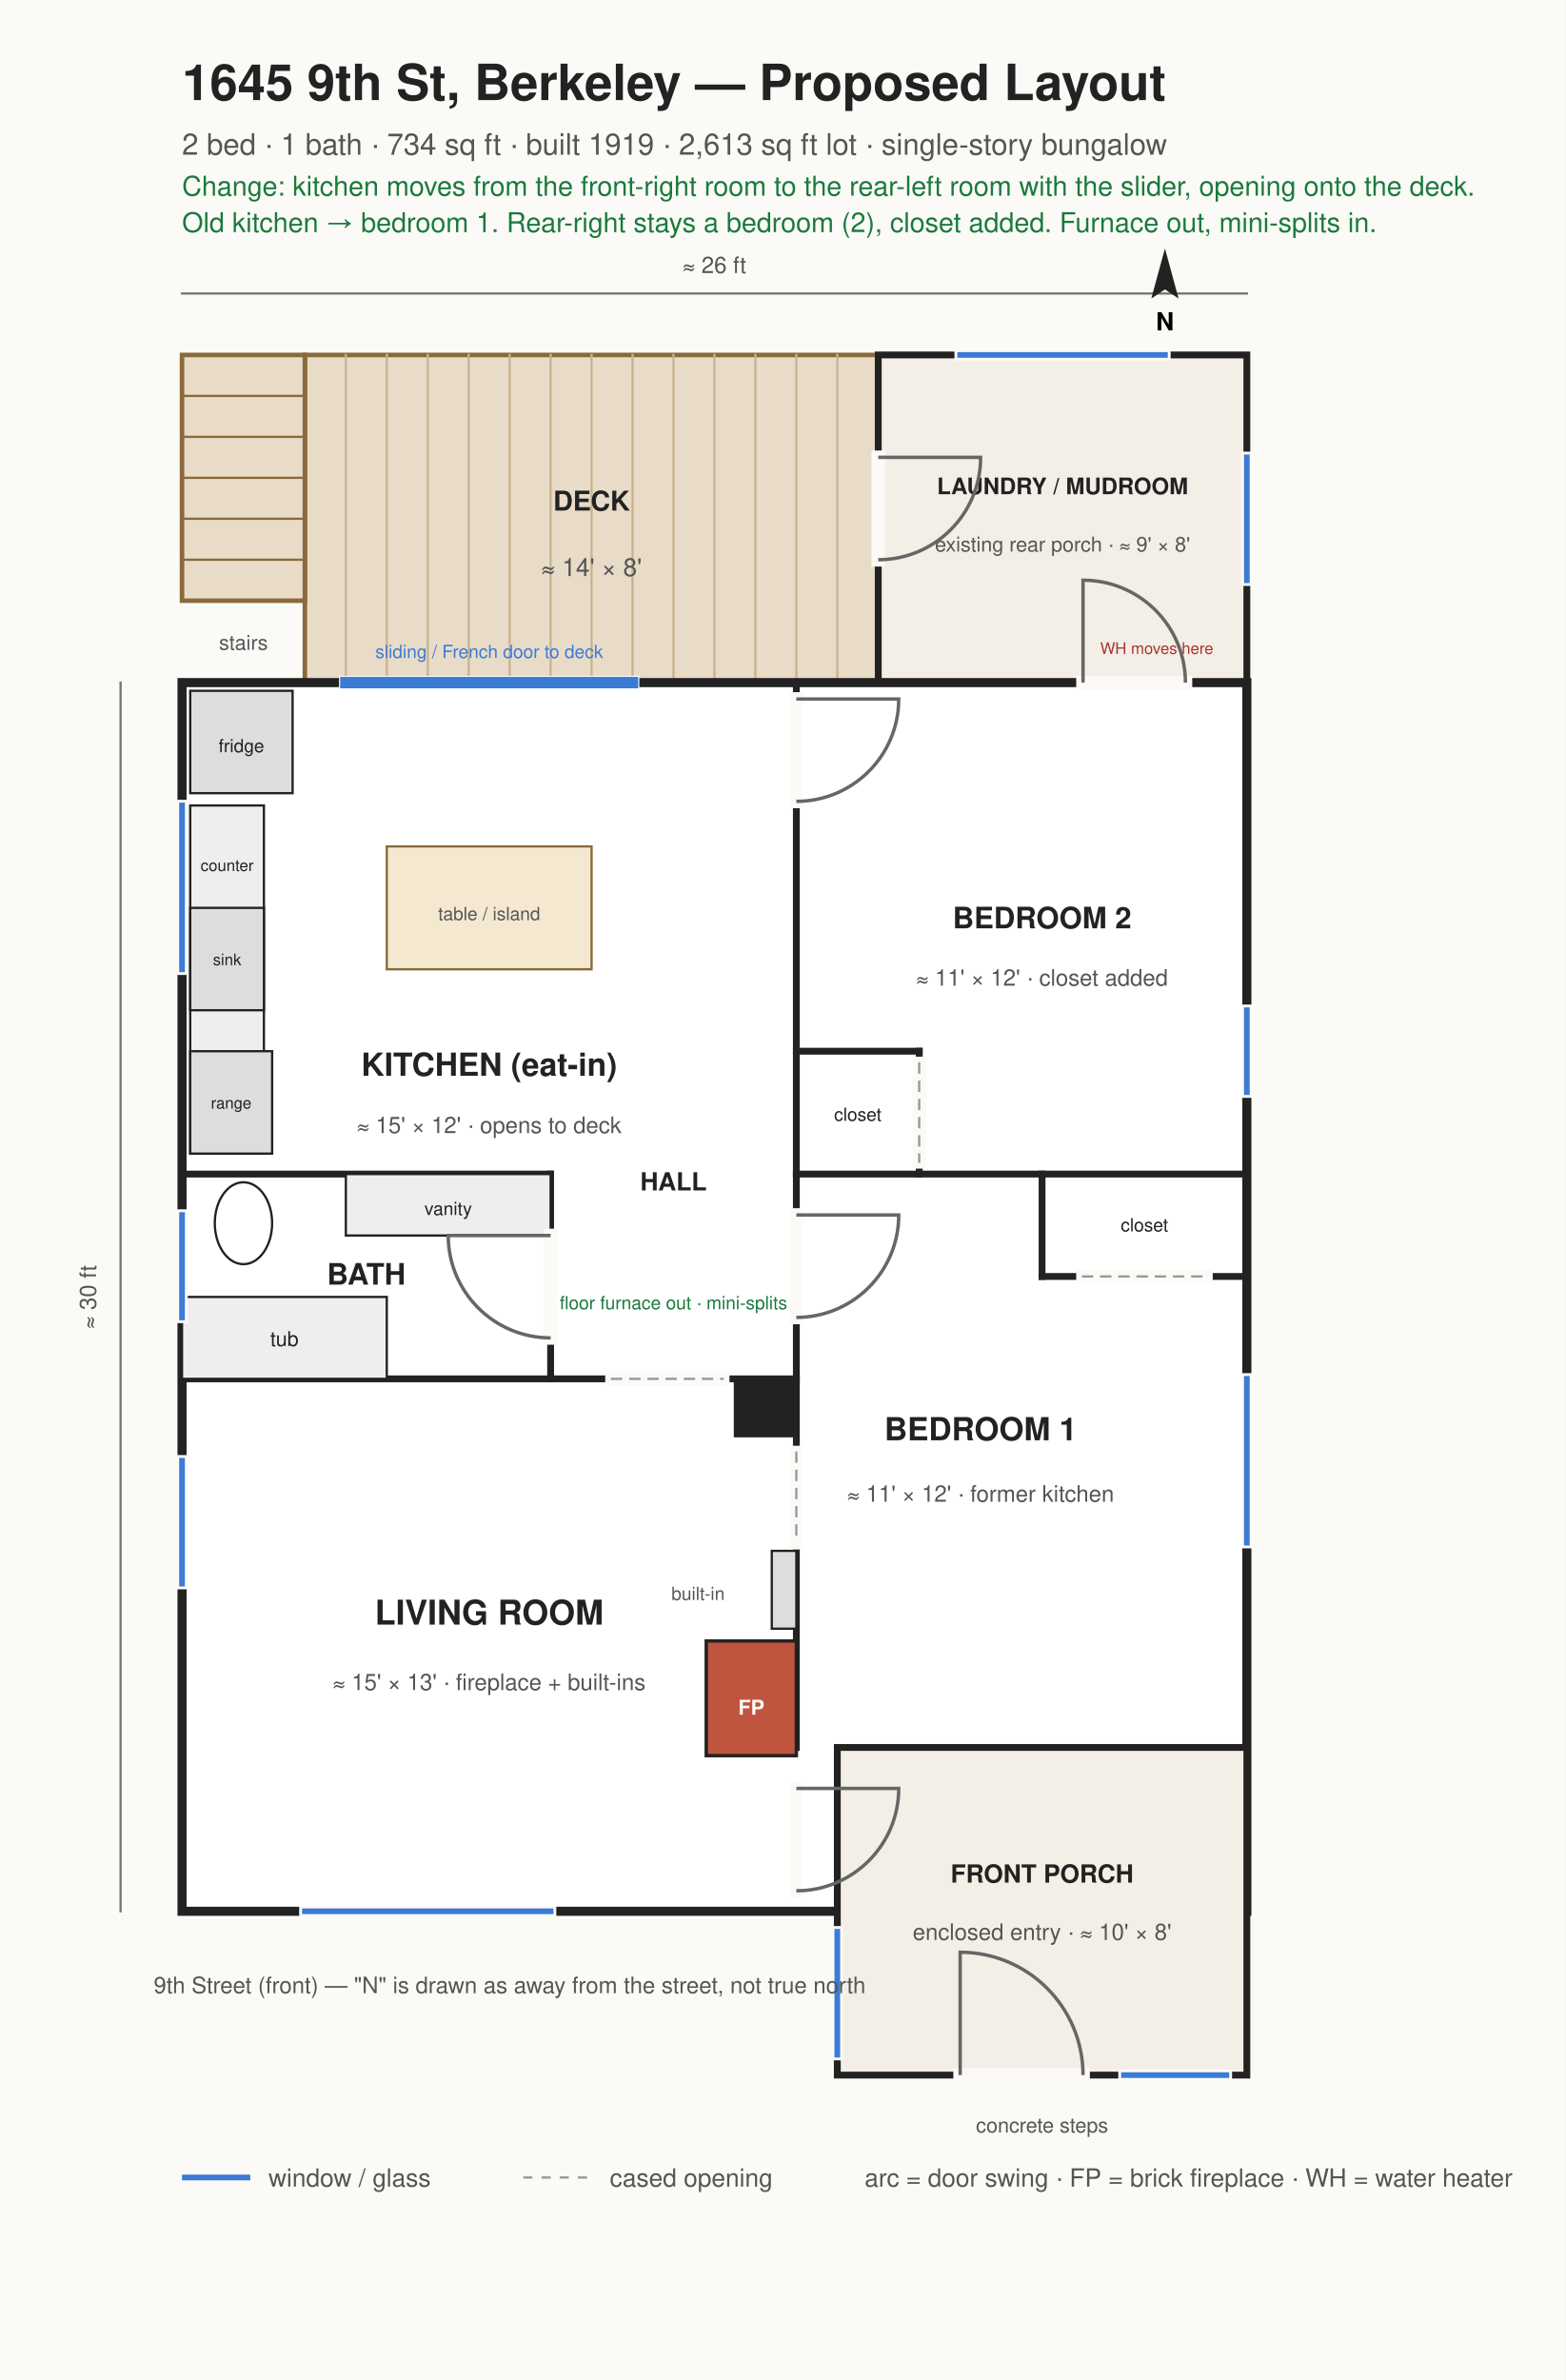
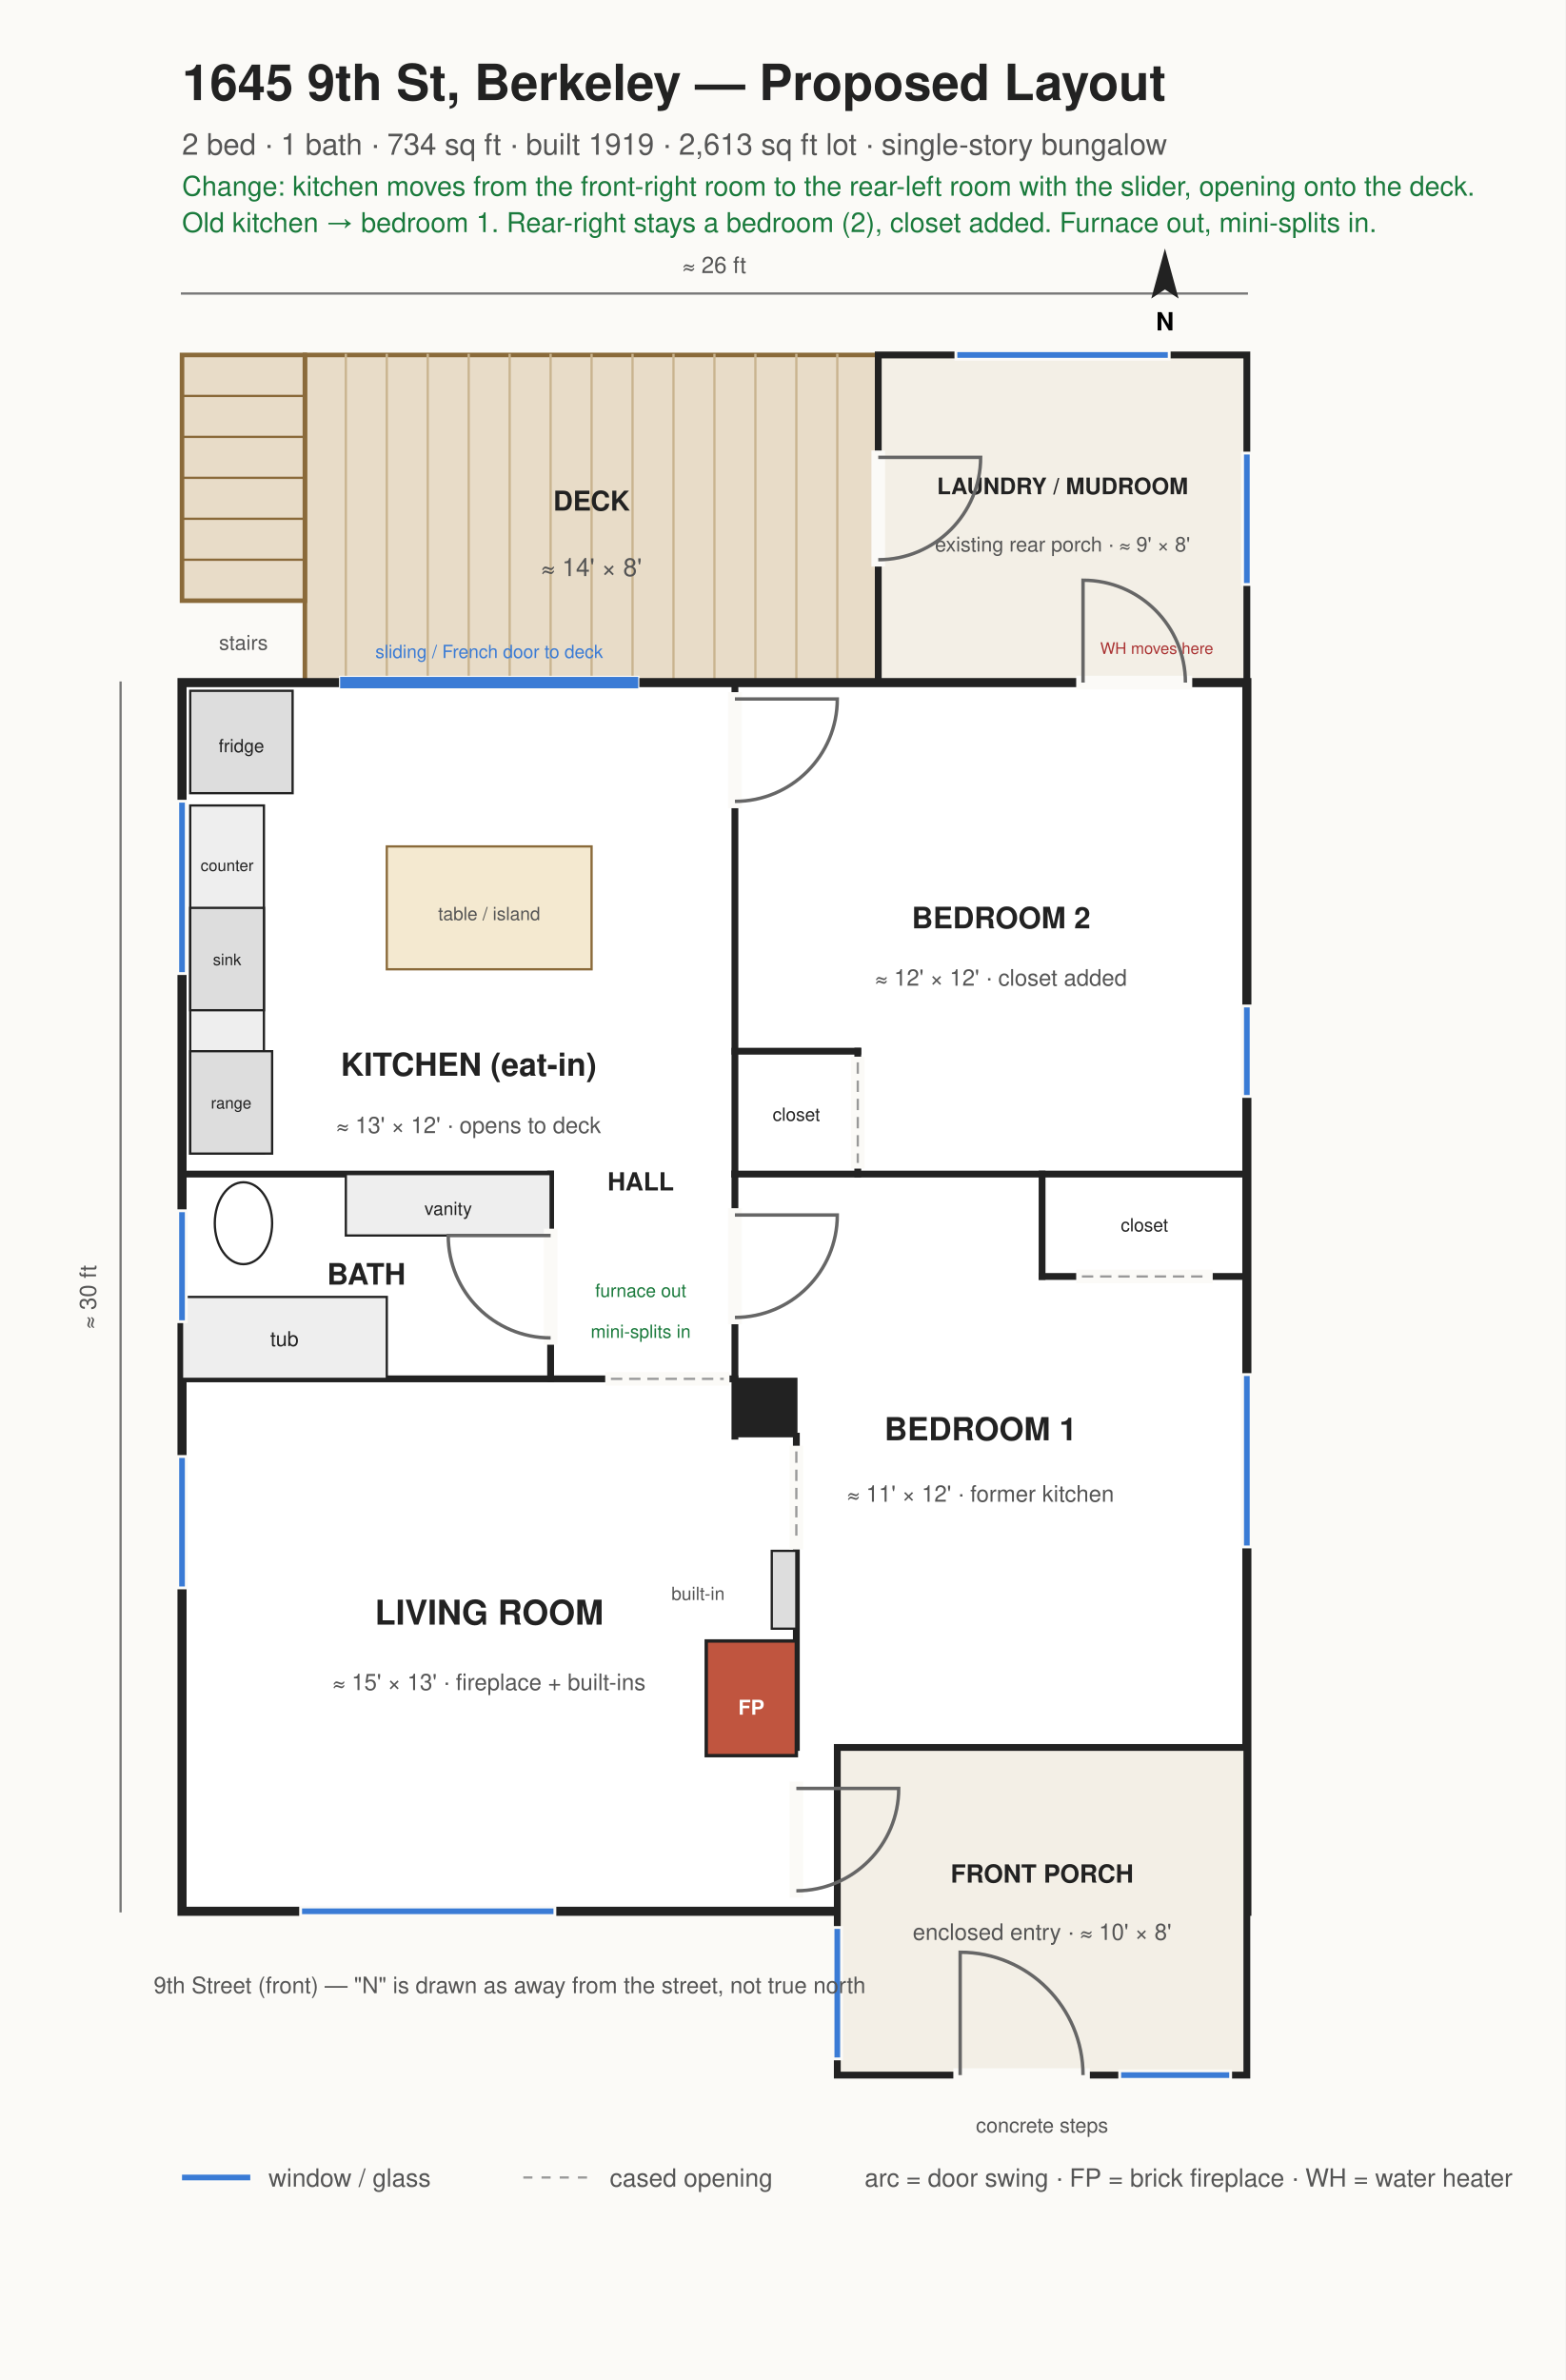
<svg xmlns="http://www.w3.org/2000/svg" width="688" height="1046" viewBox="0 0 688 1046" font-family="Helvetica, Arial, sans-serif">
  <rect width="688" height="1046" fill="#fbfaf7" />
  <text x="80" y="44" font-size="22" font-weight="bold" fill="#222">1645 9th St, Berkeley — Proposed Layout</text>
  <text x="80" y="68" font-size="13" fill="#555">2 bed · 1 bath · 734 sq ft · built 1919 · 2,613 sq ft lot · single-story bungalow</text>
  <text x="80" y="86" font-size="12" fill="#1a7a3c">Change: kitchen moves from the front-right room to the rear-left room with the slider, opening onto the deck.</text>
  <text x="80" y="102" font-size="12" fill="#1a7a3c">Old kitchen → bedroom 1. Rear-right stays a bedroom (2), closet added. Furnace out, mini-splits in.</text>
  <rect x="134" y="156" width="252" height="144" fill="#e8dcc8" stroke="#8a6a3a" stroke-width="2" />
  <line x1="152" y1="156" x2="152" y2="300" stroke="#c9b48f" stroke-width="1" stroke-linecap="square" />
  <line x1="170" y1="156" x2="170" y2="300" stroke="#c9b48f" stroke-width="1" stroke-linecap="square" />
  <line x1="188" y1="156" x2="188" y2="300" stroke="#c9b48f" stroke-width="1" stroke-linecap="square" />
  <line x1="206" y1="156" x2="206" y2="300" stroke="#c9b48f" stroke-width="1" stroke-linecap="square" />
  <line x1="224" y1="156" x2="224" y2="300" stroke="#c9b48f" stroke-width="1" stroke-linecap="square" />
  <line x1="242" y1="156" x2="242" y2="300" stroke="#c9b48f" stroke-width="1" stroke-linecap="square" />
  <line x1="260" y1="156" x2="260" y2="300" stroke="#c9b48f" stroke-width="1" stroke-linecap="square" />
  <line x1="278" y1="156" x2="278" y2="300" stroke="#c9b48f" stroke-width="1" stroke-linecap="square" />
  <line x1="296" y1="156" x2="296" y2="300" stroke="#c9b48f" stroke-width="1" stroke-linecap="square" />
  <line x1="314" y1="156" x2="314" y2="300" stroke="#c9b48f" stroke-width="1" stroke-linecap="square" />
  <line x1="332" y1="156" x2="332" y2="300" stroke="#c9b48f" stroke-width="1" stroke-linecap="square" />
  <line x1="350" y1="156" x2="350" y2="300" stroke="#c9b48f" stroke-width="1" stroke-linecap="square" />
  <line x1="368" y1="156" x2="368" y2="300" stroke="#c9b48f" stroke-width="1" stroke-linecap="square" />
  <text x="260" y="224.4" font-size="12" text-anchor="middle" fill="#222" font-weight="bold">DECK</text>
  <text x="260" y="253.2" font-size="11" text-anchor="middle" fill="#555" font-weight="normal">≈ 14' × 8'</text>
  <rect x="80" y="156" width="54" height="108" fill="#e8dcc8" stroke="#8a6a3a" stroke-width="2" />
  <line x1="80" y1="174" x2="134" y2="174" stroke="#8a6a3a" stroke-width="1" stroke-linecap="square" />
  <line x1="80" y1="192" x2="134" y2="192" stroke="#8a6a3a" stroke-width="1" stroke-linecap="square" />
  <line x1="80" y1="210" x2="134" y2="210" stroke="#8a6a3a" stroke-width="1" stroke-linecap="square" />
  <line x1="80" y1="228" x2="134" y2="228" stroke="#8a6a3a" stroke-width="1" stroke-linecap="square" />
  <line x1="80" y1="246" x2="134" y2="246" stroke="#8a6a3a" stroke-width="1" stroke-linecap="square" />
  <text x="107.0" y="285.6" font-size="9" text-anchor="middle" fill="#555" font-weight="normal">stairs</text>
  <rect x="386" y="156" width="162" height="144" fill="#f3efe6" stroke="#222" stroke-width="3" />
  <text x="467.0" y="217.2" font-size="10" text-anchor="middle" fill="#222" font-weight="bold">LAUNDRY / MUDROOM</text>
  <text x="467.0" y="242.4" font-size="9" text-anchor="middle" fill="#555" font-weight="normal">existing rear porch · ≈ 9' × 8'</text>
  <line x1="422" y1="156" x2="512" y2="156" stroke="#fbfaf7" stroke-width="5" stroke-linecap="square" />
  <line x1="422" y1="156" x2="512" y2="156" stroke="#3a7bd5" stroke-width="2.5" stroke-linecap="square" />
  <line x1="386" y1="201.0" x2="386" y2="246.0" stroke="#fbfaf7" stroke-width="6" stroke-linecap="square" />
  <path d="M386,201.0 L431.0,201.0 A45.0,45.0 0 0 1 386,246.0" fill="none" stroke="#666" stroke-width="1.5" />
  <line x1="548" y1="201.0" x2="548" y2="255.0" stroke="#fbfaf7" stroke-width="5" stroke-linecap="square" />
  <line x1="548" y1="201.0" x2="548" y2="255.0" stroke="#3a7bd5" stroke-width="2.5" stroke-linecap="square" />
  <rect x="80" y="300" width="468" height="540" fill="#fff" stroke="#222" stroke-width="4" />
  <rect x="368" y="768" width="180" height="144" fill="#f3efe6" stroke="#222" stroke-width="3" />
  <text x="458" y="827.4" font-size="11" text-anchor="middle" fill="#222" font-weight="bold">FRONT PORCH</text>
  <text x="458" y="852.6" font-size="10" text-anchor="middle" fill="#555" font-weight="normal">enclosed entry · ≈ 10' × 8'</text>
  <line x1="422" y1="912" x2="476" y2="912" stroke="#fbfaf7" stroke-width="6" stroke-linecap="square" />
  <path d="M422,912 L422,858 A54,54 0 0 1 476,912" fill="none" stroke="#666" stroke-width="1.5" />
  <line x1="368" y1="849.0" x2="368" y2="903.0" stroke="#fbfaf7" stroke-width="5" stroke-linecap="square" />
  <line x1="368" y1="849.0" x2="368" y2="903.0" stroke="#3a7bd5" stroke-width="2.5" stroke-linecap="square" />
  <line x1="494" y1="912" x2="539.0" y2="912" stroke="#fbfaf7" stroke-width="5" stroke-linecap="square" />
  <line x1="494" y1="912" x2="539.0" y2="912" stroke="#3a7bd5" stroke-width="2.5" stroke-linecap="square" />
  <text x="458" y="937.2" font-size="9" text-anchor="middle" fill="#555" font-weight="normal">concrete steps</text>
-   <line x1="350" y1="300" x2="350" y2="516" stroke="#222" stroke-width="3" stroke-linecap="square" />
-   <line x1="350" y1="516" x2="548" y2="516" stroke="#222" stroke-width="3" stroke-linecap="square" />
+   <line x1="323.0" y1="300" x2="323.0" y2="516" stroke="#222" stroke-width="3" stroke-linecap="square" />
+   <line x1="323.0" y1="516" x2="548" y2="516" stroke="#222" stroke-width="3" stroke-linecap="square" />
  <line x1="80" y1="516" x2="242" y2="516" stroke="#222" stroke-width="3" stroke-linecap="square" />
-   <line x1="80" y1="606" x2="350" y2="606" stroke="#222" stroke-width="3" stroke-linecap="square" />
+   <line x1="80" y1="606" x2="323.0" y2="606" stroke="#222" stroke-width="3" stroke-linecap="square" />
  <line x1="242" y1="516" x2="242" y2="606" stroke="#222" stroke-width="3" stroke-linecap="square" />
-   <line x1="350" y1="516" x2="350" y2="768" stroke="#222" stroke-width="3" stroke-linecap="square" />
+   <line x1="323.0" y1="516" x2="323.0" y2="631.2" stroke="#222" stroke-width="3" stroke-linecap="square" />
+   <line x1="350" y1="631.2" x2="350" y2="768" stroke="#222" stroke-width="3" stroke-linecap="square" />
  <line x1="458" y1="516" x2="458" y2="561.0" stroke="#222" stroke-width="3" stroke-linecap="square" />
  <line x1="458" y1="561.0" x2="548" y2="561.0" stroke="#222" stroke-width="3" stroke-linecap="square" />
  <rect x="310.4" y="721.2" width="39.6" height="50.4" fill="#c0553f" stroke="#222" stroke-width="1.5" />
  <text x="330.2" y="753.6" font-size="9" text-anchor="middle" fill="#fff" font-weight="bold">FP</text>
  <rect x="339.2" y="681.6" width="10.8" height="34.2" fill="#ddd" stroke="#222" stroke-width="1" />
  <text x="306.8" y="703.2" font-size="8" text-anchor="middle" fill="#555" font-weight="normal">built-in</text>
  <rect x="323.0" y="606" width="27.0" height="25.2" fill="#222" stroke="#222" stroke-width="1" />
  <line x1="350" y1="638.4" x2="350" y2="678" stroke="#fbfaf7" stroke-width="6" stroke-linecap="square" />
  <line x1="350" y1="638.4" x2="350" y2="678" stroke="#999" stroke-width="1" stroke-linecap="square" stroke-dasharray="4,4" />
  <rect x="80" y="570" width="90" height="36" fill="#eee" stroke="#222" stroke-width="1" />
  <text x="125.0" y="591.6" font-size="9" text-anchor="middle" fill="#222" font-weight="normal">tub</text>
  <rect x="152" y="516" width="90" height="27.0" fill="#eee" stroke="#222" stroke-width="1" />
  <text x="197.0" y="534" font-size="8" text-anchor="middle" fill="#222" font-weight="normal">vanity</text>
  <ellipse cx="107.0" cy="537.6" rx="12.6" ry="18" fill="#fff" stroke="#222" stroke-width="1" />
-   <text x="296" y="575.4" font-size="8" text-anchor="middle" fill="#1a7a3c" font-weight="normal">floor furnace out · mini-splits</text>
+   <text x="281.6" y="570" font-size="8" text-anchor="middle" fill="#1a7a3c" font-weight="normal">furnace out</text>
+   <text x="281.6" y="588" font-size="8" text-anchor="middle" fill="#1a7a3c" font-weight="normal">mini-splits in</text>
  <text x="161.0" y="564.6" font-size="13" text-anchor="middle" fill="#222" font-weight="bold">BATH</text>
-   <text x="296" y="523.2" font-size="11" text-anchor="middle" fill="#222" font-weight="bold">HALL</text>
+   <text x="281.6" y="523.2" font-size="11" text-anchor="middle" fill="#222" font-weight="bold">HALL</text>
  <line x1="152" y1="300" x2="278" y2="300" stroke="#fbfaf7" stroke-width="6" stroke-linecap="square" />
  <line x1="152" y1="300" x2="278" y2="300" stroke="#3a7bd5" stroke-width="5" stroke-linecap="square" />
  <text x="215.0" y="289.2" font-size="8" text-anchor="middle" fill="#3a7bd5" font-weight="normal">sliding / French door to deck</text>
  <rect x="83.6" y="303.6" width="45.0" height="45.0" fill="#ddd" stroke="#222" stroke-width="1" />
  <text x="106.1" y="330.6" font-size="8" text-anchor="middle" fill="#222" font-weight="normal">fridge</text>
  <rect x="83.6" y="354" width="32.4" height="153.0" fill="#eee" stroke="#222" stroke-width="1" />
  <text x="99.8" y="382.8" font-size="7" text-anchor="middle" fill="#222" font-weight="normal">counter</text>
  <rect x="83.6" y="399.0" width="32.4" height="45.0" fill="#ddd" stroke="#222" stroke-width="1" />
  <text x="99.8" y="424.2" font-size="7" text-anchor="middle" fill="#222" font-weight="normal">sink</text>
  <rect x="83.6" y="462" width="36.0" height="45.0" fill="#ddd" stroke="#222" stroke-width="1" />
  <text x="101.6" y="487.2" font-size="7" text-anchor="middle" fill="#222" font-weight="normal">range</text>
  <rect x="170" y="372" width="90" height="54" fill="#f4e9d0" stroke="#8a6a3a" stroke-width="1" />
  <text x="215.0" y="404.4" font-size="8" text-anchor="middle" fill="#555" font-weight="normal">table / island</text>
-   <text x="215.0" y="472.8" font-size="14" text-anchor="middle" fill="#222" font-weight="bold">KITCHEN (eat-in)</text>
-   <text x="215.0" y="498" font-size="10" text-anchor="middle" fill="#555" font-weight="normal">≈ 15' × 12' · opens to deck</text>
-   <line x1="350" y1="307.2" x2="350" y2="352.2" stroke="#fbfaf7" stroke-width="6" stroke-linecap="square" />
-   <path d="M350,307.2 L395.0,307.2 A45.0,45.0 0 0 1 350,352.2" fill="none" stroke="#666" stroke-width="1.5" />
-   <line x1="350" y1="462" x2="404" y2="462" stroke="#222" stroke-width="3" stroke-linecap="square" />
-   <line x1="404" y1="462" x2="404" y2="516" stroke="#222" stroke-width="3" stroke-linecap="square" />
-   <line x1="404" y1="467.4" x2="404" y2="510.6" stroke="#fbfaf7" stroke-width="6" stroke-linecap="square" />
-   <line x1="404" y1="467.4" x2="404" y2="510.6" stroke="#999" stroke-width="1" stroke-linecap="square" stroke-dasharray="4,4" />
-   <text x="377.0" y="492.6" font-size="8" text-anchor="middle" fill="#222" font-weight="normal">closet</text>
+   <text x="206" y="472.8" font-size="14" text-anchor="middle" fill="#222" font-weight="bold">KITCHEN (eat-in)</text>
+   <text x="206" y="498" font-size="10" text-anchor="middle" fill="#555" font-weight="normal">≈ 13' × 12' · opens to deck</text>
+   <line x1="323.0" y1="307.2" x2="323.0" y2="352.2" stroke="#fbfaf7" stroke-width="6" stroke-linecap="square" />
+   <path d="M323.0,307.2 L368.0,307.2 A45.0,45.0 0 0 1 323.0,352.2" fill="none" stroke="#666" stroke-width="1.5" />
+   <line x1="323.0" y1="462" x2="377.0" y2="462" stroke="#222" stroke-width="3" stroke-linecap="square" />
+   <line x1="377.0" y1="462" x2="377.0" y2="516" stroke="#222" stroke-width="3" stroke-linecap="square" />
+   <line x1="377.0" y1="467.4" x2="377.0" y2="510.6" stroke="#fbfaf7" stroke-width="6" stroke-linecap="square" />
+   <line x1="377.0" y1="467.4" x2="377.0" y2="510.6" stroke="#999" stroke-width="1" stroke-linecap="square" stroke-dasharray="4,4" />
+   <text x="350" y="492.6" font-size="8" text-anchor="middle" fill="#222" font-weight="normal">closet</text>
  <line x1="476" y1="300" x2="521.0" y2="300" stroke="#fbfaf7" stroke-width="6" stroke-linecap="square" />
  <path d="M476,300 L476,255.0 A45.0,45.0 0 0 1 521.0,300" fill="none" stroke="#666" stroke-width="1.5" />
-   <text x="458" y="408" font-size="13" text-anchor="middle" fill="#222" font-weight="bold">BEDROOM 2</text>
-   <text x="458" y="433.2" font-size="10" text-anchor="middle" fill="#555" font-weight="normal">≈ 11' × 12' · closet added</text>
+   <text x="440" y="408" font-size="13" text-anchor="middle" fill="#222" font-weight="bold">BEDROOM 2</text>
+   <text x="440" y="433.2" font-size="10" text-anchor="middle" fill="#555" font-weight="normal">≈ 12' × 12' · closet added</text>
  <text x="508.4" y="287.4" font-size="7" text-anchor="middle" fill="#a33" font-weight="normal">WH moves here</text>
  <line x1="242" y1="543.0" x2="242" y2="588.0" stroke="#fbfaf7" stroke-width="6" stroke-linecap="square" />
  <path d="M242,543.0 L197.0,543.0 A45.0,45.0 0 0 0 242,588.0" fill="none" stroke="#666" stroke-width="1.5" />
-   <line x1="350" y1="534" x2="350" y2="579.0" stroke="#fbfaf7" stroke-width="6" stroke-linecap="square" />
-   <path d="M350,534 L395.0,534 A45.0,45.0 0 0 1 350,579.0" fill="none" stroke="#666" stroke-width="1.5" />
+   <line x1="323.0" y1="534" x2="323.0" y2="579.0" stroke="#fbfaf7" stroke-width="6" stroke-linecap="square" />
+   <path d="M323.0,534 L368.0,534 A45.0,45.0 0 0 1 323.0,579.0" fill="none" stroke="#666" stroke-width="1.5" />
  <line x1="476" y1="561.0" x2="530" y2="561.0" stroke="#fbfaf7" stroke-width="6" stroke-linecap="square" />
  <line x1="476" y1="561.0" x2="530" y2="561.0" stroke="#999" stroke-width="1" stroke-linecap="square" stroke-dasharray="4,4" />
  <line x1="269.0" y1="606" x2="317.6" y2="606" stroke="#fbfaf7" stroke-width="6" stroke-linecap="square" />
  <line x1="269.0" y1="606" x2="317.6" y2="606" stroke="#999" stroke-width="1" stroke-linecap="square" stroke-dasharray="4,4" />
  <line x1="350" y1="786" x2="350" y2="831.0" stroke="#fbfaf7" stroke-width="6" stroke-linecap="square" />
  <path d="M350,786 L395.0,786 A45.0,45.0 0 0 1 350,831.0" fill="none" stroke="#666" stroke-width="1.5" />
  <line x1="80" y1="354" x2="80" y2="426" stroke="#fbfaf7" stroke-width="5" stroke-linecap="square" />
  <line x1="80" y1="354" x2="80" y2="426" stroke="#3a7bd5" stroke-width="2.5" stroke-linecap="square" />
  <line x1="80" y1="534" x2="80" y2="579.0" stroke="#fbfaf7" stroke-width="5" stroke-linecap="square" />
  <line x1="80" y1="534" x2="80" y2="579.0" stroke="#3a7bd5" stroke-width="2.5" stroke-linecap="square" />
  <line x1="80" y1="642" x2="80" y2="696" stroke="#fbfaf7" stroke-width="5" stroke-linecap="square" />
  <line x1="80" y1="642" x2="80" y2="696" stroke="#3a7bd5" stroke-width="2.5" stroke-linecap="square" />
  <line x1="134" y1="840" x2="242" y2="840" stroke="#fbfaf7" stroke-width="5" stroke-linecap="square" />
  <line x1="134" y1="840" x2="242" y2="840" stroke="#3a7bd5" stroke-width="2.5" stroke-linecap="square" />
  <line x1="548" y1="606" x2="548" y2="678" stroke="#fbfaf7" stroke-width="5" stroke-linecap="square" />
  <line x1="548" y1="606" x2="548" y2="678" stroke="#3a7bd5" stroke-width="2.5" stroke-linecap="square" />
  <line x1="548" y1="444" x2="548" y2="480" stroke="#fbfaf7" stroke-width="5" stroke-linecap="square" />
  <line x1="548" y1="444" x2="548" y2="480" stroke="#3a7bd5" stroke-width="2.5" stroke-linecap="square" />
  <text x="431.0" y="633.0" font-size="14" text-anchor="middle" fill="#222" font-weight="bold">BEDROOM 1</text>
  <text x="431.0" y="660" font-size="10" text-anchor="middle" fill="#555" font-weight="normal">≈ 11' × 12' · former kitchen</text>
  <text x="503.0" y="541.2" font-size="8" text-anchor="middle" fill="#222" font-weight="normal">closet</text>
  <text x="215.0" y="714" font-size="15" text-anchor="middle" fill="#222" font-weight="bold">LIVING ROOM</text>
  <text x="215.0" y="742.8" font-size="10" text-anchor="middle" fill="#555" font-weight="normal">≈ 15' × 13' · fireplace + built-ins</text>
  <line x1="53.0" y1="300" x2="53.0" y2="840" stroke="#777" stroke-width="1" stroke-linecap="square" />
  <text transform="translate(42.2,570) rotate(-90)" font-size="10" text-anchor="middle" fill="#555">≈ 30 ft</text>
  <line x1="80" y1="129.0" x2="548" y2="129.0" stroke="#777" stroke-width="1" stroke-linecap="square" />
  <text x="314" y="120" font-size="10" text-anchor="middle" fill="#555" font-weight="normal">≈ 26 ft</text>
  <g transform="translate(512,127.2)">
    <polygon points="0,-18 6,4 0,0 -6,4" fill="#222" />
    <text x="0" y="18" font-size="11" text-anchor="middle" font-weight="bold">N</text>
  </g>
  <text x="224" y="876" font-size="10" text-anchor="middle" fill="#555" font-weight="normal">9th Street (front) — "N" is drawn as away from the street, not true north</text>
  <line x1="80" y1="957.0" x2="110" y2="957.0" stroke="#3a7bd5" stroke-width="2.5" />
  <text x="118" y="961.0" font-size="11" fill="#555">window / glass</text>
  <line x1="230" y1="957.0" x2="260" y2="957.0" stroke="#999" stroke-width="1" stroke-dasharray="4,4" />
  <text x="268" y="961.0" font-size="11" fill="#555">cased opening</text>
  <text x="380" y="961.0" font-size="11" fill="#555">arc = door swing · FP = brick fireplace · WH = water heater</text>
</svg>
